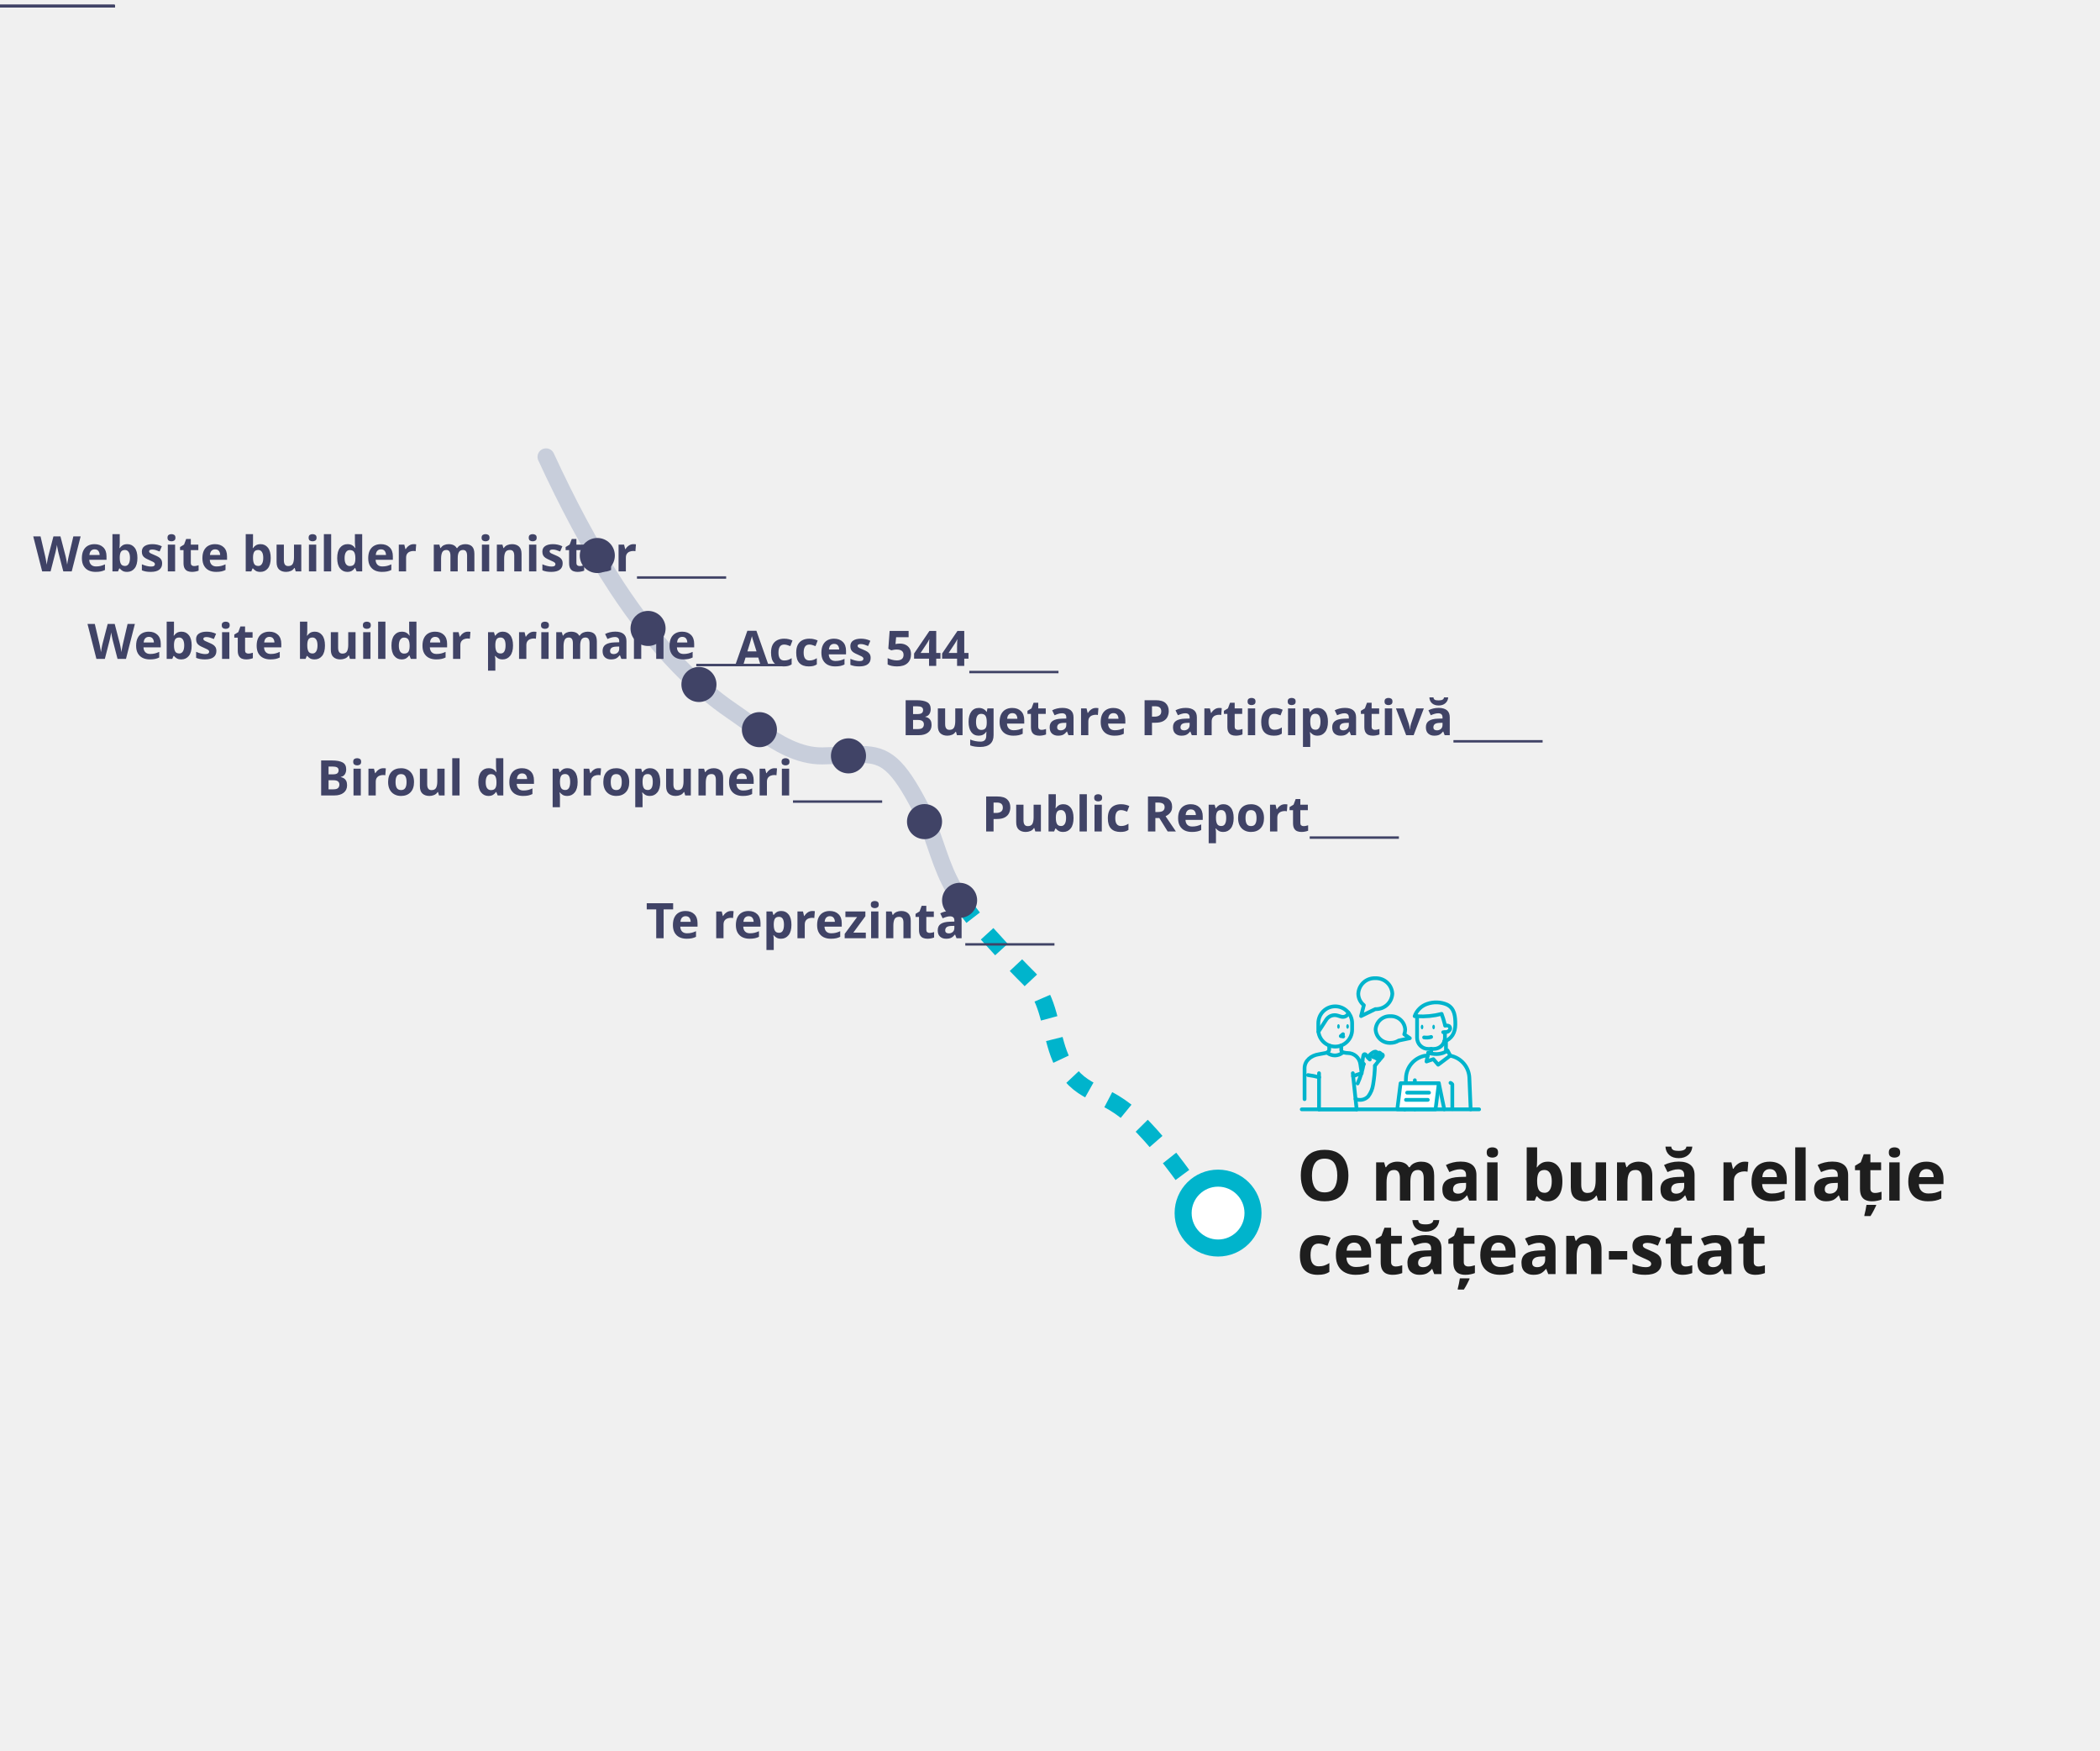
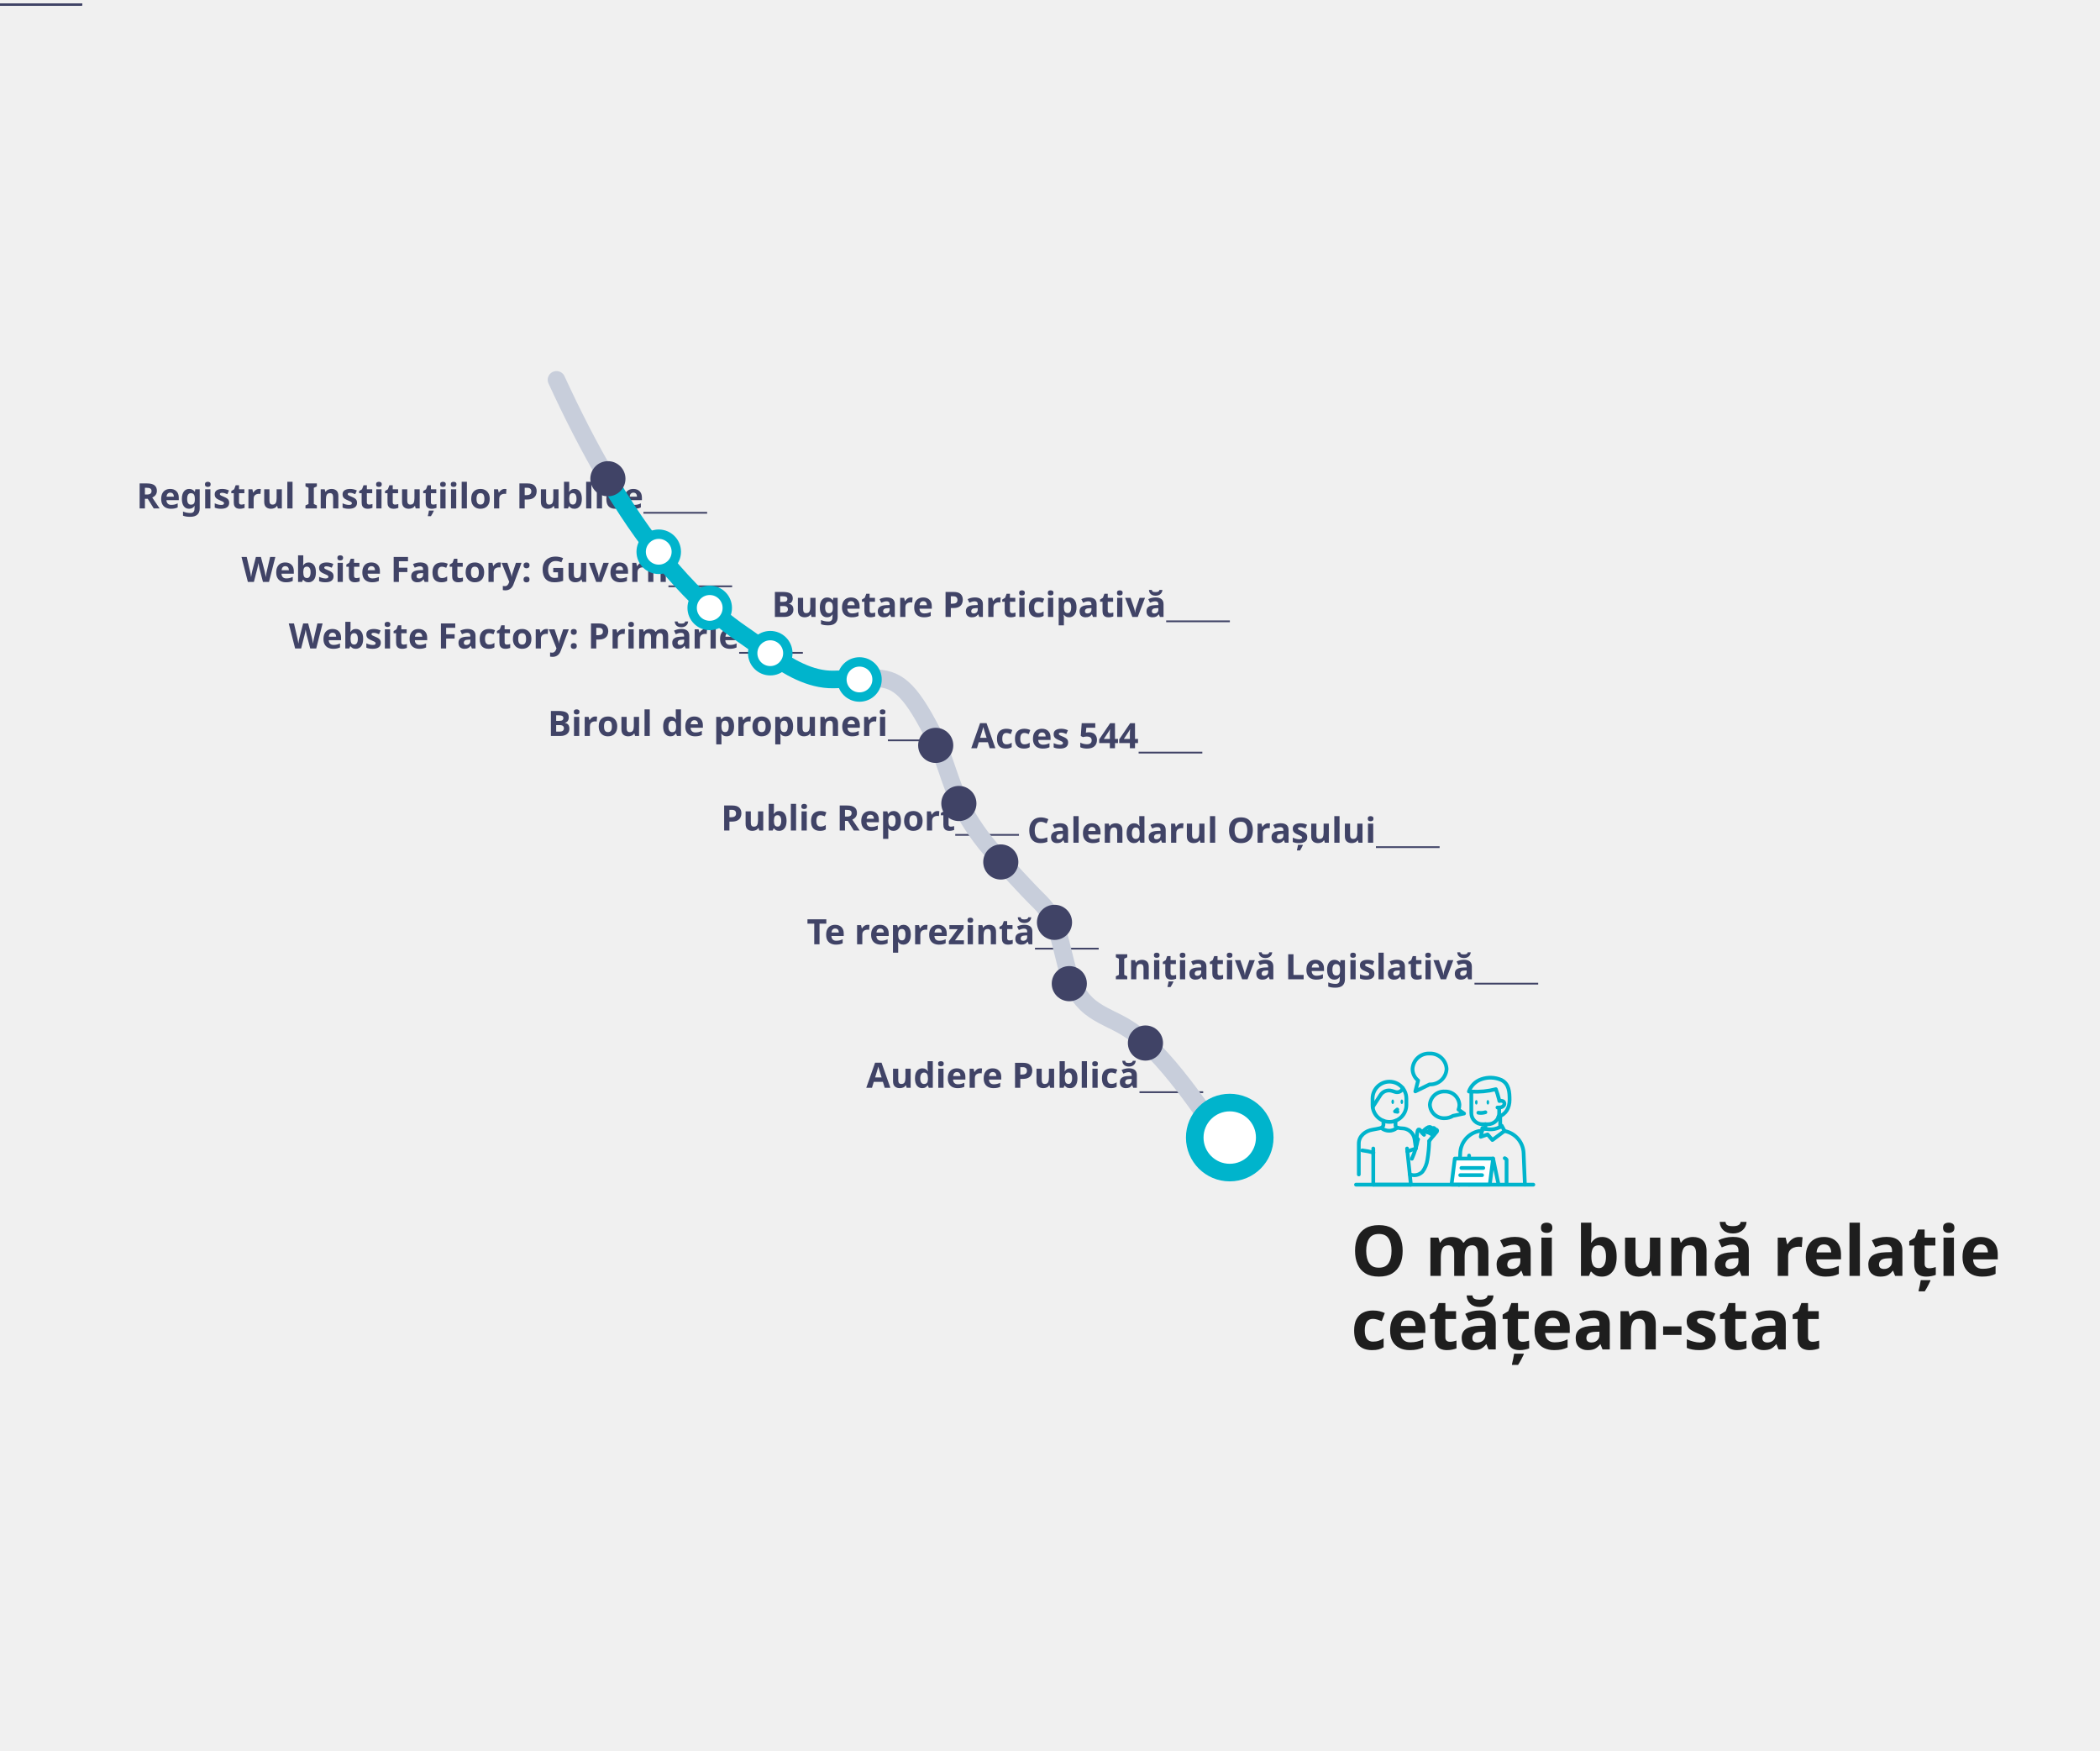
<svg xmlns="http://www.w3.org/2000/svg" viewBox="0 0 1200 1000" fill="none">
  <g id="segment-participation-05-o-mai-buna-relatie-cetatean-stat">
-     <g id="Group 1163">
-       <path id="Vector" d="M549.012 514.38C552.085 519.19 555.533 523.813 559.275 528.142C560.023 528.997 560.772 529.853 561.52 530.681C570.153 540.141 578.572 549.654 587.819 558.766C593.138 564.003 596.051 570.31 598.163 577.017C602.786 591.714 603.428 608.202 616.47 618.704C622.511 623.567 630.048 626.133 636.649 630.114C641.113 632.84 645.255 636.02 648.997 639.681C660.463 650.877 670.566 663.971 680.054 677.332" stroke="#00B4CC" stroke-width="9.733" stroke-miterlimit="10" stroke-linejoin="round" stroke-dasharray="12.17 12.17" />
-       <path id="Vector_2" d="M312.024 261C323.57 285.985 336.907 311.879 352.596 335.689C363.233 351.855 374.966 367.06 387.902 380.395C397.417 390.202 407.6 398.993 418.504 406.395C423.208 409.575 428.099 413.29 433.178 416.844C444.43 424.727 456.644 431.995 469.847 431.835C479.388 431.701 486.578 430.926 492.511 431.007C505.714 431.247 512.824 435.87 526.294 462.004C529.795 468.765 532.254 475.953 534.713 483.088C537.012 489.769 539.283 496.423 542.384 502.702C544.335 506.657 546.553 510.559 548.985 514.353" stroke="#C8CEDB" stroke-width="9.733" stroke-miterlimit="10" stroke-linecap="round" stroke-linejoin="round" />
-       <path id="Vector_3" d="M696.037 712.98C707.064 712.98 716.002 704.043 716.002 693.018C716.002 681.994 707.064 673.057 696.037 673.057C685.011 673.057 676.072 681.994 676.072 693.018C676.072 704.043 685.011 712.98 696.037 712.98Z" fill="white" stroke="#00B4CC" stroke-width="9.733" stroke-miterlimit="10" stroke-linecap="round" stroke-linejoin="round" />
-       <path id="Vector_4" d="M341.318 327.379C346.853 327.379 351.34 322.892 351.34 317.358C351.34 311.823 346.853 307.337 341.318 307.337C335.782 307.337 331.295 311.823 331.295 317.358C331.295 322.892 335.782 327.379 341.318 327.379Z" fill="#404366" />
-       <path id="Vector_5" d="M370.316 369.038C375.851 369.038 380.338 364.552 380.338 359.017C380.338 353.483 375.851 348.997 370.316 348.997C364.78 348.997 360.293 353.483 360.293 359.017C360.293 364.552 364.78 369.038 370.316 369.038Z" fill="#404366" />
-       <path id="Vector_6" d="M399.396 401.052C404.931 401.052 409.418 396.565 409.418 391.031C409.418 385.497 404.931 381.01 399.396 381.01C393.86 381.01 389.373 385.497 389.373 391.031C389.373 396.565 393.86 401.052 399.396 401.052Z" fill="#404366" />
-       <path id="Vector_7" d="M433.952 426.865C439.488 426.865 443.975 422.379 443.975 416.844C443.975 411.31 439.488 406.823 433.952 406.823C428.417 406.823 423.93 411.31 423.93 416.844C423.93 422.379 428.417 426.865 433.952 426.865Z" fill="#404366" />
-       <path id="Vector_8" d="M484.841 441.83C490.376 441.83 494.864 437.343 494.864 431.809C494.864 426.275 490.376 421.788 484.841 421.788C479.306 421.788 474.818 426.275 474.818 431.809C474.818 437.343 479.306 441.83 484.841 441.83Z" fill="#404366" />
-       <path id="Vector_9" d="M528.299 479.401C533.834 479.401 538.322 474.915 538.322 469.38C538.322 463.846 533.834 459.36 528.299 459.36C522.764 459.36 518.276 463.846 518.276 469.38C518.276 474.915 522.764 479.401 528.299 479.401Z" fill="#404366" />
-       <path id="Vector_10" d="M548.343 524.374C553.878 524.374 558.366 519.888 558.366 514.354C558.366 508.819 553.878 504.333 548.343 504.333C542.808 504.333 538.32 508.819 538.32 514.354C538.32 519.888 542.808 524.374 548.343 524.374Z" fill="#404366" />
-       <text class="btn-project" text-decoration="underline" cursor="pointer" data-projectid="7" id="Te reprezinta" fill="#404366" xml:space="preserve" style="white-space: pre" font-family="Titillium Web" font-size="28" font-weight="600" letter-spacing="0em">
-         <tspan x="369" y="536">Te reprezinta</tspan>
+     <g id="Group 1202">
+       <text class="btn-project" text-decoration="underline" cursor="pointer" data-projectid="11" id="Audiere PublicÄ" fill="#404366" xml:space="preserve" style="white-space: pre" font-family="Titillium Web" font-size="20" font-weight="600" letter-spacing="0em">
+         <tspan x="495" y="621.45">Audiere Publică</tspan>
      </text>
-       <text class="btn-project" text-decoration="underline" cursor="pointer" data-projectid="6" id="Public Report" fill="#404366" xml:space="preserve" style="white-space: pre" font-family="Titillium Web" font-size="28" font-weight="600" letter-spacing="0em">
-         <tspan x="561" y="475">Public Report</tspan>
+       <text class="btn-project" text-decoration="underline" cursor="pointer" data-projectid="10" id="IniÈiativÄ LegislativÄ" fill="#404366" xml:space="preserve" style="white-space: pre" font-family="Titillium Web" font-size="20" font-weight="600" letter-spacing="0em">
+         <tspan x="637" y="559.45">Inițiativă Legislativă</tspan>
      </text>
-       <text class="btn-project" text-decoration="underline" cursor="pointer" data-projectid="5" id="Bugetare ParticipativÄ" fill="#404366" xml:space="preserve" style="white-space: pre" font-family="Titillium Web" font-size="28" font-weight="600" letter-spacing="0em">
-         <tspan x="515" y="420">Bugetare Participativă</tspan>
+       <text class="btn-project" text-decoration="underline" cursor="pointer" data-projectid="9" id="Te reprezintÄ" fill="#404366" xml:space="preserve" style="white-space: pre" font-family="Titillium Web" font-size="20" font-weight="600" letter-spacing="0em">
+         <tspan x="461" y="539.45">Te reprezintă</tspan>
      </text>
-       <text class="btn-project" text-decoration="underline" cursor="pointer" data-projectid="4" id="Biroul de propuneri" fill="#404366" xml:space="preserve" style="white-space: pre" font-family="Titillium Web" font-size="28" font-weight="600" letter-spacing="0em">
-         <tspan x="181" y="454.427">Biroul de propuneri</tspan>
+       <text class="btn-project" text-decoration="underline" cursor="pointer" data-projectid="8" id="Calendarul OraÈului" fill="#404366" xml:space="preserve" style="white-space: pre" font-family="Titillium Web" font-size="20" font-weight="600" letter-spacing="0em">
+         <tspan x="587" y="481.45">Calendarul Orașului</tspan>
      </text>
-       <text class="btn-project" text-decoration="underline" cursor="pointer" data-projectid="3" id="Acces 544" fill="#404366" xml:space="preserve" style="white-space: pre" font-family="Titillium Web" font-size="28" font-weight="600" letter-spacing="0em">
-         <tspan x="420" y="380.427">Acces 544</tspan>
+       <text class="btn-project" text-decoration="underline" cursor="pointer" data-projectid="7" id="Public Report" fill="#404366" xml:space="preserve" style="white-space: pre" font-family="Titillium Web" font-size="20" font-weight="600" letter-spacing="0em">
+         <tspan x="412" y="474.45">Public Report</tspan>
      </text>
-       <text class="btn-project" text-decoration="underline" cursor="pointer" data-projectid="2" id="Website builder primarie" fill="#404366" xml:space="preserve" style="white-space: pre" font-family="Titillium Web" font-size="28" font-weight="600" letter-spacing="0em">
-         <tspan x="50" y="376.427">Website builder primarie</tspan>
+       <text class="btn-project" text-decoration="underline" cursor="pointer" data-projectid="6" id="Acces 544" fill="#404366" xml:space="preserve" style="white-space: pre" font-family="Titillium Web" font-size="20" font-weight="600" letter-spacing="0em">
+         <tspan x="555" y="427.45">Acces 544</tspan>
      </text>
-       <text class="btn-project" text-decoration="underline" cursor="pointer" data-projectid="1" id="Website builder minister" fill="#404366" xml:space="preserve" style="white-space: pre" font-family="Titillium Web" font-size="28" font-weight="600" letter-spacing="0em">
-         <tspan x="19" y="326.427">Website builder minister</tspan>
+       <text class="btn-project" text-decoration="underline" cursor="pointer" data-projectid="5" id="Biroul de propuneri" fill="#404366" xml:space="preserve" style="white-space: pre" font-family="Titillium Web" font-size="20" font-weight="600" letter-spacing="0em">
+         <tspan x="313" y="420.45">Biroul de propuneri</tspan>
+       </text>
+       <text class="btn-project" text-decoration="underline" cursor="pointer" data-projectid="4" id="Bugetare ParticipativÄ" fill="#404366" xml:space="preserve" style="white-space: pre" font-family="Titillium Web" font-size="20" font-weight="600" letter-spacing="0em">
+         <tspan x="441" y="352.45">Bugetare Participativă</tspan>
+       </text>
+       <text class="btn-project" text-decoration="underline" cursor="pointer" data-projectid="3" id="Website Factory: PrimÄrie" fill="#404366" xml:space="preserve" style="white-space: pre" font-family="Titillium Web" font-size="20" font-weight="600" letter-spacing="0em">
+         <tspan x="165" y="370.45">Website Factory: Primărie</tspan>
+       </text>
+       <text class="btn-project" text-decoration="underline" cursor="pointer" data-projectid="2" id="Website Factory: Guvern" fill="#404366" xml:space="preserve" style="white-space: pre" font-family="Titillium Web" font-size="20" font-weight="600" letter-spacing="0em">
+         <tspan x="138" y="332.45">Website Factory: Guvern</tspan>
+       </text>
+       <text class="btn-project" text-decoration="underline" cursor="pointer" data-projectid="1" id="Registrul InstituÈiilor Publice" fill="#404366" xml:space="preserve" style="white-space: pre" font-family="Titillium Web" font-size="20" font-weight="600" letter-spacing="0em">
+         <tspan x="78" y="290.45">Registrul Instituțiilor Publice</tspan>
      </text>
      <g id="icon-o-mai-buna-relatie-cetatean-stat 1" clip-path="url(#clip0)">
-         <path id="Vector_11" d="M772.644 584.573C772.644 579.235 768.317 574.908 762.98 574.908C757.642 574.908 753.315 579.235 753.315 584.573V588.234C753.315 593.572 757.642 597.899 762.98 597.899C768.317 597.899 772.644 593.572 772.644 588.234V584.573Z" stroke="#00B4CC" stroke-width="2.143" stroke-linecap="round" stroke-linejoin="round" />
-         <path id="Vector_12" d="M759.538 597.263V599.396C759.538 600.59 758.631 601.323 757.357 601.578L753.425 602.326C749.285 602.963 745.464 605.892 745.464 610.287V627.928" stroke="#00B4CC" stroke-width="2.143" stroke-linecap="round" stroke-linejoin="round" />
-         <path id="Vector_13" d="M766.436 597.263V600.065C766.436 601.355 769.333 601.578 770.161 601.578C771.893 601.578 773.568 602.2 774.88 603.331C776.192 604.462 777.054 606.026 777.31 607.739L778.106 613.105" stroke="#00B4CC" stroke-width="2.143" stroke-linecap="round" stroke-linejoin="round" />
-         <path id="Vector_14" d="M773.042 613.106L775.223 633.756" stroke="#00B4CC" stroke-width="2.143" stroke-linecap="round" stroke-linejoin="round" />
-         <path id="Vector_15" d="M753.729 613.106V633.756" stroke="#00B4CC" stroke-width="2.143" stroke-linecap="round" stroke-linejoin="round" />
-         <path id="Vector_16" d="M775.222 633.756H753.729" stroke="#00B4CC" stroke-width="2.143" stroke-linecap="round" stroke-linejoin="round" />
-         <path id="Vector_17" d="M758.634 601.609C759.855 602.485 761.318 602.958 762.821 602.962C764.329 602.942 765.79 602.44 766.992 601.529" stroke="#00B4CC" stroke-width="2.143" stroke-linecap="round" stroke-linejoin="round" />
-         <path id="Vector_18" d="M775.779 618.963C777.393 615.408 778.554 611.663 779.234 607.818" stroke="#00B4CC" stroke-width="2.143" stroke-linecap="round" stroke-linejoin="round" />
-         <path id="Vector_19" d="M785.682 608.837C785.593 612.434 785.247 616.02 784.647 619.568C784.301 622.037 783.331 624.377 781.829 626.366C780.914 627.318 779.731 627.97 778.438 628.234C777.144 628.499 775.8 628.364 774.585 627.847" stroke="#00B4CC" stroke-width="2.143" stroke-linecap="round" stroke-linejoin="round" />
-         <path id="Vector_20" d="M770.541 578.555L770.429 578.857C770.275 579.307 770.017 579.714 769.677 580.045C769.337 580.377 768.924 580.625 768.471 580.768C767.745 580.991 766.968 580.991 766.242 580.768L764.411 580.195C763.199 579.816 761.895 579.846 760.701 580.28C759.507 580.715 758.489 581.529 757.804 582.599L753.394 589.445" stroke="#00B4CC" stroke-width="2.143" stroke-linecap="round" stroke-linejoin="round" />
-         <path id="Vector_21" d="M764.841 587.709C765.245 587.709 765.573 587.125 765.573 586.403C765.573 585.683 765.245 585.098 764.841 585.098C764.436 585.098 764.108 585.683 764.108 586.403C764.108 587.125 764.436 587.709 764.841 587.709Z" fill="#00B4CC" />
-         <path id="Vector_22" d="M812.605 588.013C813.01 588.013 813.338 587.429 813.338 586.708C813.338 585.987 813.01 585.402 812.605 585.402C812.201 585.402 811.873 585.987 811.873 586.708C811.873 587.429 812.201 588.013 812.605 588.013Z" fill="#00B4CC" />
-         <path id="Vector_23" d="M819.213 588.013C819.617 588.013 819.945 587.429 819.945 586.708C819.945 585.987 819.617 585.402 819.213 585.402C818.808 585.402 818.48 585.987 818.48 586.708C818.48 587.429 818.808 588.013 819.213 588.013Z" fill="#00B4CC" />
-         <path id="Vector_24" d="M770.047 587.709C770.451 587.709 770.779 587.125 770.779 586.403C770.779 585.683 770.451 585.098 770.047 585.098C769.642 585.098 769.314 585.683 769.314 586.403C769.314 587.125 769.642 587.709 770.047 587.709Z" fill="#00B4CC" />
-         <path id="Vector_25" d="M767.437 590.815L766.147 591.914C766.609 591.914 767.087 592.089 767.564 592.136" stroke="#00B4CC" stroke-width="2.143" stroke-linecap="round" stroke-linejoin="round" />
-         <path id="Vector_26" d="M779.3 607.93C779.15 607.847 779.018 607.733 778.914 607.596C778.81 607.459 778.735 607.301 778.695 607.134C778.612 606.801 778.585 606.457 778.616 606.115C778.679 605.108 778.823 604.107 779.045 603.122C779.073 602.812 779.222 602.526 779.459 602.326C779.607 602.253 779.773 602.228 779.936 602.253C780.098 602.279 780.249 602.354 780.367 602.469C780.606 602.699 780.806 602.969 780.956 603.265C781.428 604.043 782.038 604.728 782.755 605.287" stroke="#00B4CC" stroke-width="2.143" stroke-linecap="round" stroke-linejoin="round" />
-         <path id="Vector_27" d="M782.481 603.36C784.553 603.502 786.511 604.357 788.022 605.78L785.729 608.741" stroke="#00B4CC" stroke-width="2.143" stroke-linecap="round" stroke-linejoin="round" />
-         <path id="Vector_28" d="M781.687 603.839C782.447 602.855 783.368 602.004 784.409 601.323C784.841 601.005 785.355 600.817 785.89 600.782C786.153 600.773 786.411 600.858 786.618 601.021C786.825 601.184 786.968 601.415 787.02 601.674" stroke="#00B4CC" stroke-width="2.143" stroke-linecap="round" stroke-linejoin="round" />
-         <path id="Vector_29" d="M784.792 603.821C785.578 602.932 786.496 602.169 787.515 601.56C787.74 601.409 788.008 601.337 788.279 601.353C788.516 601.412 788.721 601.561 788.852 601.767C788.983 601.967 789.08 602.188 789.138 602.42" stroke="#00B4CC" stroke-width="2.143" stroke-linecap="round" stroke-linejoin="round" />
-         <path id="Vector_30" d="M786.812 604.41C787.377 603.593 788.124 602.918 788.993 602.436C789.196 602.323 789.431 602.278 789.662 602.309C790.076 602.388 790.219 602.611 790.219 603.041C790.219 603.471 789.693 603.853 789.407 604.219C788.995 604.792 788.532 605.325 788.022 605.811" stroke="#00B4CC" stroke-width="2.143" stroke-linecap="round" stroke-linejoin="round" />
-         <path id="Vector_31" d="M773.198 614.806C774.712 614.191 776.259 613.66 777.831 613.214" stroke="#00B4CC" stroke-width="2.143" stroke-linecap="round" stroke-linejoin="round" />
-         <path id="Vector_32" d="M747.423 614.172C749.573 614.435 751.702 614.856 753.791 615.429" stroke="#00B4CC" stroke-width="2.143" stroke-linecap="round" stroke-linejoin="round" />
-         <path id="Vector_33" d="M828.51 588.219C828.164 588.834 827.593 589.291 826.917 589.493C826.514 589.611 826.096 589.675 825.676 589.684V592.868C825.676 594.557 825.004 596.177 823.81 597.372C822.616 598.566 820.996 599.237 819.307 599.237H816.123C814.434 599.237 812.814 598.566 811.62 597.372C810.425 596.177 809.754 594.557 809.754 592.868V581.15C809.73 580.96 809.73 580.767 809.754 580.577C814.473 580.867 819.208 580.405 823.781 579.208C824.475 581.084 825.065 582.998 825.548 584.939C825.628 585.274 825.723 585.624 825.787 585.975C826.172 585.859 826.576 585.822 826.975 585.865C827.374 585.909 827.761 586.033 828.112 586.229C828.38 586.476 828.564 586.801 828.636 587.159C828.707 587.517 828.663 587.888 828.51 588.219Z" stroke="#00B4CC" stroke-width="2.143" stroke-linecap="round" stroke-linejoin="round" />
-         <path id="Vector_34" d="M809.805 580.53H808.372C808.954 578.894 809.9 577.413 811.139 576.197C812.377 574.98 813.875 574.061 815.521 573.508C819.211 572.218 823.251 572.36 826.841 573.906C831.378 576.103 831.617 580.975 831.617 585.354C831.617 589.732 829.579 593.633 825.249 594.907" stroke="#00B4CC" stroke-width="2.143" stroke-linecap="round" stroke-linejoin="round" />
-         <path id="Vector_35" d="M824.688 589.685C824.991 589.701 825.294 589.701 825.596 589.685" stroke="#00B4CC" stroke-width="2.143" stroke-linecap="round" stroke-linejoin="round" />
-         <path id="Vector_36" d="M813.768 592.662C815.113 592.883 816.492 592.791 817.796 592.391" stroke="#00B4CC" stroke-width="2.143" stroke-linecap="round" stroke-linejoin="round" />
-         <path id="Vector_37" d="M816.123 601.466L815.151 606.418L819.068 605.064L821.807 608.249L828.732 603.058L827.14 600.081C827.14 600.081 823.59 603.616 816.123 601.466Z" stroke="#00B4CC" stroke-width="2.143" stroke-linecap="round" stroke-linejoin="round" />
-         <path id="Vector_38" d="M816.126 601.466L817.798 601.88V599.205" stroke="#00B4CC" stroke-width="2.143" stroke-linecap="round" stroke-linejoin="round" />
-         <path id="Vector_39" d="M826.265 600.78V594.523" stroke="#00B4CC" stroke-width="2.143" stroke-linecap="round" stroke-linejoin="round" />
-         <path id="Vector_40" d="M828.734 603.106C831.73 603.672 834.442 605.243 836.425 607.558C838.407 609.874 839.542 612.796 839.64 615.843L840.373 633.754" stroke="#00B4CC" stroke-width="2.143" stroke-linecap="round" stroke-linejoin="round" />
-         <path id="Vector_41" d="M815.902 603.106H814.31C811.314 603.672 808.602 605.243 806.619 607.558C804.636 609.874 803.502 612.796 803.403 615.843L802.719 633.834" stroke="#00B4CC" stroke-width="2.143" stroke-linecap="round" stroke-linejoin="round" />
-         <path id="Vector_42" d="M808.483 617.118V633.756" stroke="#00B4CC" stroke-width="2.143" stroke-linecap="round" stroke-linejoin="round" />
-         <path id="Vector_43" d="M820.31 633.723H798.45L800.329 618.837H822.189L820.31 633.723Z" fill="white" stroke="#00B4CC" stroke-width="2.143" stroke-linecap="round" stroke-linejoin="round" />
-         <path id="Vector_44" d="M828.843 618.63C829.272 618.78 829.64 619.065 829.894 619.442V633.565" stroke="#00B4CC" stroke-width="2.143" stroke-linecap="round" stroke-linejoin="round" />
-         <path id="Vector_45" d="M785.89 576.485C788.348 576.598 790.75 575.734 792.573 574.081C794.396 572.428 795.49 570.122 795.618 567.665C795.49 565.208 794.396 562.901 792.573 561.249C790.75 559.596 788.348 558.732 785.89 558.844C783.431 558.728 781.027 559.59 779.203 561.244C777.38 562.897 776.286 565.206 776.162 567.665C776.169 568.929 776.458 570.176 777.009 571.314C777.56 572.451 778.359 573.451 779.346 574.24L777.754 580.466L785.89 576.485Z" stroke="#00B4CC" stroke-width="2.143" stroke-linecap="round" stroke-linejoin="round" />
-         <path id="Vector_46" d="M799.279 594.444C797.844 595.33 796.189 595.793 794.503 595.782C792.369 595.881 790.283 595.131 788.701 593.696C787.12 592.26 786.172 590.256 786.064 588.123C786.188 585.998 787.145 584.009 788.728 582.586C790.312 581.164 792.393 580.425 794.518 580.529C796.652 580.429 798.738 581.179 800.32 582.615C801.901 584.05 802.85 586.054 802.957 588.187C802.953 589.109 802.775 590.022 802.432 590.878L805.616 593.107L799.279 594.444Z" stroke="#00B4CC" stroke-width="2.143" stroke-linecap="round" stroke-linejoin="round" />
-         <path id="Vector_47" d="M743.857 633.756H845.197" stroke="#00B4CC" stroke-width="2.143" stroke-linecap="round" stroke-linejoin="round" />
-         <path id="Vector_48" d="M822.188 618.837L825.293 633.723" stroke="#00B4CC" stroke-width="2.143" stroke-linecap="round" stroke-linejoin="round" />
-         <path id="Vector_49" d="M804.089 624.219H816.587" stroke="#00B4CC" stroke-width="2.143" stroke-linecap="round" stroke-linejoin="round" />
-         <path id="Vector_50" d="M803.419 628.326H815.901" stroke="#00B4CC" stroke-width="2.143" stroke-linecap="round" stroke-linejoin="round" />
+         <path id="Vector" d="M803.644 627.596C803.644 622.258 799.318 617.931 793.98 617.931C788.643 617.931 784.316 622.258 784.316 627.596V631.257C784.316 636.595 788.643 640.922 793.98 640.922C799.318 640.922 803.644 636.595 803.644 631.257V627.596Z" stroke="#00B4CC" stroke-width="2.143" stroke-linecap="round" stroke-linejoin="round" />
+         <path id="Vector_2" d="M790.539 640.286V642.42C790.539 643.614 789.631 644.346 788.358 644.601L784.425 645.349C780.285 645.986 776.464 648.916 776.464 653.31V670.951" stroke="#00B4CC" stroke-width="2.143" stroke-linecap="round" stroke-linejoin="round" />
+         <path id="Vector_3" d="M797.435 640.286V643.088C797.435 644.378 800.333 644.601 801.161 644.601C802.893 644.601 804.567 645.223 805.879 646.354C807.191 647.485 808.054 649.049 808.309 650.763L809.105 656.128" stroke="#00B4CC" stroke-width="2.143" stroke-linecap="round" stroke-linejoin="round" />
+         <path id="Vector_4" d="M804.042 656.129L806.224 676.779" stroke="#00B4CC" stroke-width="2.143" stroke-linecap="round" stroke-linejoin="round" />
+         <path id="Vector_5" d="M784.729 656.129V676.779" stroke="#00B4CC" stroke-width="2.143" stroke-linecap="round" stroke-linejoin="round" />
+         <path id="Vector_6" d="M806.223 676.779H784.729" stroke="#00B4CC" stroke-width="2.143" stroke-linecap="round" stroke-linejoin="round" />
+         <path id="Vector_7" d="M789.634 644.632C790.855 645.508 792.318 645.981 793.821 645.985C795.329 645.965 796.79 645.463 797.992 644.553" stroke="#00B4CC" stroke-width="2.143" stroke-linecap="round" stroke-linejoin="round" />
+         <path id="Vector_8" d="M806.78 661.987C808.393 658.431 809.554 654.687 810.235 650.841" stroke="#00B4CC" stroke-width="2.143" stroke-linecap="round" stroke-linejoin="round" />
+         <path id="Vector_9" d="M816.683 651.86C816.593 655.457 816.248 659.043 815.648 662.591C815.301 665.06 814.332 667.4 812.83 669.389C811.915 670.341 810.732 670.993 809.438 671.257C808.144 671.522 806.801 671.387 805.585 670.87" stroke="#00B4CC" stroke-width="2.143" stroke-linecap="round" stroke-linejoin="round" />
+         <path id="Vector_10" d="M801.541 621.578L801.43 621.881C801.275 622.33 801.018 622.737 800.678 623.069C800.338 623.4 799.925 623.648 799.472 623.791C798.745 624.014 797.969 624.014 797.243 623.791L795.412 623.218C794.199 622.839 792.896 622.869 791.702 623.304C790.508 623.738 789.49 624.553 788.804 625.622L784.394 632.468" stroke="#00B4CC" stroke-width="2.143" stroke-linecap="round" stroke-linejoin="round" />
+         <path id="Vector_11" d="M795.841 630.732C796.245 630.732 796.573 630.148 796.573 629.427C796.573 628.706 796.245 628.121 795.841 628.121C795.436 628.121 795.108 628.706 795.108 629.427C795.108 630.148 795.436 630.732 795.841 630.732Z" fill="#00B4CC" />
+         <path id="Vector_12" d="M843.606 631.036C844.01 631.036 844.338 630.452 844.338 629.731C844.338 629.01 844.01 628.425 843.606 628.425C843.201 628.425 842.874 629.01 842.874 629.731C842.874 630.452 843.201 631.036 843.606 631.036Z" fill="#00B4CC" />
+         <path id="Vector_13" d="M850.213 631.036C850.617 631.036 850.945 630.452 850.945 629.731C850.945 629.01 850.617 628.425 850.213 628.425C849.808 628.425 849.48 629.01 849.48 629.731C849.48 630.452 849.808 631.036 850.213 631.036Z" fill="#00B4CC" />
+         <path id="Vector_14" d="M801.047 630.732C801.452 630.732 801.78 630.148 801.78 629.427C801.78 628.706 801.452 628.121 801.047 628.121C800.643 628.121 800.315 628.706 800.315 629.427C800.315 630.148 800.643 630.732 801.047 630.732Z" fill="#00B4CC" />
+         <path id="Vector_15" d="M798.438 633.838L797.148 634.937C797.61 634.937 798.087 635.112 798.565 635.16" stroke="#00B4CC" stroke-width="2.143" stroke-linecap="round" stroke-linejoin="round" />
+         <path id="Vector_16" d="M810.3 650.953C810.149 650.87 810.018 650.756 809.913 650.619C809.809 650.482 809.735 650.325 809.695 650.157C809.612 649.824 809.585 649.48 809.615 649.138C809.679 648.131 809.823 647.13 810.045 646.145C810.073 645.835 810.221 645.549 810.459 645.349C810.606 645.276 810.773 645.251 810.935 645.277C811.098 645.302 811.249 645.377 811.366 645.492C811.606 645.723 811.805 645.992 811.955 646.288C812.428 647.066 813.037 647.751 813.755 648.31" stroke="#00B4CC" stroke-width="2.143" stroke-linecap="round" stroke-linejoin="round" />
+         <path id="Vector_17" d="M813.481 646.383C815.553 646.525 817.511 647.38 819.022 648.803L816.729 651.764" stroke="#00B4CC" stroke-width="2.143" stroke-linecap="round" stroke-linejoin="round" />
+         <path id="Vector_18" d="M812.687 646.862C813.447 645.878 814.368 645.027 815.409 644.347C815.841 644.028 816.355 643.84 816.89 643.805C817.153 643.796 817.411 643.881 817.618 644.044C817.825 644.207 817.968 644.439 818.02 644.697" stroke="#00B4CC" stroke-width="2.143" stroke-linecap="round" stroke-linejoin="round" />
+         <path id="Vector_19" d="M815.792 646.844C816.578 645.955 817.496 645.193 818.515 644.583C818.74 644.433 819.008 644.36 819.279 644.376C819.516 644.436 819.721 644.584 819.852 644.79C819.983 644.99 820.08 645.211 820.138 645.443" stroke="#00B4CC" stroke-width="2.143" stroke-linecap="round" stroke-linejoin="round" />
+         <path id="Vector_20" d="M817.812 647.433C818.378 646.617 819.124 645.941 819.993 645.459C820.197 645.346 820.431 645.301 820.662 645.332C821.076 645.411 821.219 645.634 821.219 646.064C821.219 646.494 820.694 646.876 820.407 647.243C819.996 647.815 819.532 648.348 819.022 648.835" stroke="#00B4CC" stroke-width="2.143" stroke-linecap="round" stroke-linejoin="round" />
+         <path id="Vector_21" d="M804.199 657.83C805.713 657.215 807.26 656.683 808.832 656.238" stroke="#00B4CC" stroke-width="2.143" stroke-linecap="round" stroke-linejoin="round" />
+         <path id="Vector_22" d="M778.423 657.195C780.573 657.459 782.702 657.879 784.791 658.453" stroke="#00B4CC" stroke-width="2.143" stroke-linecap="round" stroke-linejoin="round" />
+         <path id="Vector_23" d="M859.509 631.243C859.163 631.857 858.592 632.314 857.917 632.516C857.513 632.634 857.096 632.699 856.675 632.707V635.891C856.675 637.581 856.004 639.201 854.81 640.395C853.615 641.589 851.996 642.26 850.306 642.26H847.122C845.433 642.26 843.813 641.589 842.619 640.395C841.425 639.201 840.754 637.581 840.754 635.891V624.173C840.73 623.983 840.73 623.791 840.754 623.6C845.472 623.89 850.207 623.428 854.78 622.231C855.475 624.108 856.065 626.021 856.548 627.963C856.627 628.297 856.723 628.647 856.786 628.998C857.171 628.882 857.575 628.845 857.974 628.889C858.374 628.932 858.76 629.056 859.111 629.252C859.38 629.499 859.563 629.825 859.635 630.183C859.706 630.54 859.662 630.911 859.509 631.243Z" stroke="#00B4CC" stroke-width="2.143" stroke-linecap="round" stroke-linejoin="round" />
+         <path id="Vector_24" d="M840.804 623.553H839.372C839.954 621.918 840.9 620.436 842.138 619.22C843.376 618.003 844.875 617.084 846.52 616.531C850.21 615.241 854.25 615.384 857.84 616.93C862.378 619.127 862.617 623.999 862.617 628.377C862.617 632.755 860.579 636.656 856.248 637.93" stroke="#00B4CC" stroke-width="2.143" stroke-linecap="round" stroke-linejoin="round" />
+         <path id="Vector_25" d="M855.688 632.708C855.991 632.724 856.294 632.724 856.596 632.708" stroke="#00B4CC" stroke-width="2.143" stroke-linecap="round" stroke-linejoin="round" />
+         <path id="Vector_26" d="M844.768 635.685C846.113 635.907 847.492 635.814 848.796 635.415" stroke="#00B4CC" stroke-width="2.143" stroke-linecap="round" stroke-linejoin="round" />
+         <path id="Vector_27" d="M847.123 644.489L846.152 649.441L850.068 648.088L852.807 651.272L859.733 646.082L858.141 643.104C858.141 643.104 854.59 646.639 847.123 644.489Z" stroke="#00B4CC" stroke-width="2.143" stroke-linecap="round" stroke-linejoin="round" />
+         <path id="Vector_28" d="M847.125 644.489L848.797 644.903V642.228" stroke="#00B4CC" stroke-width="2.143" stroke-linecap="round" stroke-linejoin="round" />
+         <path id="Vector_29" d="M857.265 643.803V637.546" stroke="#00B4CC" stroke-width="2.143" stroke-linecap="round" stroke-linejoin="round" />
+         <path id="Vector_30" d="M859.734 646.129C862.73 646.696 865.442 648.266 867.425 650.582C869.407 652.897 870.542 655.819 870.64 658.866L871.373 676.777" stroke="#00B4CC" stroke-width="2.143" stroke-linecap="round" stroke-linejoin="round" />
+         <path id="Vector_31" d="M846.902 646.129H845.31C842.314 646.696 839.602 648.266 837.619 650.582C835.636 652.897 834.502 655.819 834.403 658.866L833.719 676.857" stroke="#00B4CC" stroke-width="2.143" stroke-linecap="round" stroke-linejoin="round" />
+         <path id="Vector_32" d="M839.483 660.141V676.779" stroke="#00B4CC" stroke-width="2.143" stroke-linecap="round" stroke-linejoin="round" />
+         <path id="Vector_33" d="M851.31 676.746H829.45L831.329 661.86H853.189L851.31 676.746Z" fill="white" stroke="#00B4CC" stroke-width="2.143" stroke-linecap="round" stroke-linejoin="round" />
+         <path id="Vector_34" d="M859.843 661.653C860.272 661.803 860.641 662.088 860.894 662.465V676.588" stroke="#00B4CC" stroke-width="2.143" stroke-linecap="round" stroke-linejoin="round" />
+         <path id="Vector_35" d="M816.89 619.508C819.347 619.621 821.75 618.757 823.572 617.104C825.395 615.452 826.49 613.145 826.618 610.688C826.49 608.231 825.395 605.924 823.572 604.272C821.75 602.619 819.347 601.755 816.89 601.868C814.431 601.751 812.026 602.614 810.202 604.267C808.379 605.92 807.285 608.23 807.162 610.688C807.168 611.952 807.457 613.199 808.008 614.337C808.559 615.475 809.358 616.475 810.346 617.264L808.754 623.489L816.89 619.508Z" stroke="#00B4CC" stroke-width="2.143" stroke-linecap="round" stroke-linejoin="round" />
+         <path id="Vector_36" d="M830.279 637.467C828.844 638.353 827.188 638.816 825.502 638.805C823.369 638.904 821.283 638.154 819.701 636.719C818.119 635.283 817.171 633.28 817.064 631.147C817.187 629.022 818.145 627.032 819.728 625.61C821.311 624.187 823.392 623.448 825.518 623.552C827.652 623.453 829.738 624.203 831.319 625.638C832.901 627.073 833.849 629.077 833.956 631.21C833.953 632.132 833.775 633.045 833.431 633.901L836.615 636.13L830.279 637.467Z" stroke="#00B4CC" stroke-width="2.143" stroke-linecap="round" stroke-linejoin="round" />
+         <path id="Vector_37" d="M774.857 676.779H876.196" stroke="#00B4CC" stroke-width="2.143" stroke-linecap="round" stroke-linejoin="round" />
+         <path id="Vector_38" d="M853.188 661.86L856.293 676.746" stroke="#00B4CC" stroke-width="2.143" stroke-linecap="round" stroke-linejoin="round" />
+         <path id="Vector_39" d="M835.089 667.242H847.587" stroke="#00B4CC" stroke-width="2.143" stroke-linecap="round" stroke-linejoin="round" />
+         <path id="Vector_40" d="M834.419 671.349H846.901" stroke="#00B4CC" stroke-width="2.143" stroke-linecap="round" stroke-linejoin="round" />
      </g>
      <text id="O mai bunÄ relaÈie cetÄÈean-stat" fill="#1E1E1E" xml:space="preserve" style="white-space: pre" font-family="Titillium Web" font-size="40" font-weight="600" letter-spacing="0px">
-         <tspan x="741" y="685.877">O mai bună relație </tspan>
-         <tspan x="741" y="727.877">cetățean-stat</tspan>
+         <tspan x="772" y="728.9">O mai bună relație </tspan>
+         <tspan x="772" y="770.9">cetățean-stat </tspan>
      </text>
+       <g id="Group 1201">
+         <path id="Vector_41" d="M655.611 596.435C667.098 607.654 677.219 620.774 686.724 634.161" stroke="#C8CEDB" stroke-width="10.046" stroke-miterlimit="10" stroke-linecap="round" stroke-linejoin="round" />
+         <path id="Vector_42" d="M655.611 596.435C651.863 592.767 647.739 589.554 643.241 586.849C636.654 582.833 629.077 580.263 623.026 575.416C609.959 564.894 609.317 548.4 604.684 533.647C602.569 526.953 599.624 520.607 594.322 515.359C585.058 506.229 576.624 496.696 567.975 487.218C567.199 486.388 566.449 485.531 565.726 484.674C562.004 480.337 558.55 475.705 555.444 470.885C553.008 467.083 550.785 463.174 548.831 459.211C545.725 452.919 543.422 446.252 541.146 439.558C538.683 432.382 536.22 425.206 532.712 418.432C519.19 392.245 512.095 387.587 498.868 387.372C495.601 387.319 491.987 387.533 487.81 387.747" stroke="#C8CEDB" stroke-width="10.046" stroke-miterlimit="10" stroke-linecap="round" stroke-linejoin="round" />
+         <path id="Vector_43" d="M375.46 315.293C381.351 322.79 387.536 329.939 394.015 336.633C403.547 346.459 413.749 355.268 424.673 362.685C429.386 365.871 434.286 369.593 439.373 373.154C450.646 381.053 462.882 388.336 476.109 388.175C480.447 388.122 484.275 387.934 487.756 387.747" stroke="#00B4CC" stroke-width="10.046" stroke-miterlimit="10" stroke-linecap="round" stroke-linejoin="round" />
+         <path id="Vector_44" d="M347.292 273.603C350.934 279.788 354.709 285.866 358.645 291.837C363.973 299.95 369.569 307.795 375.46 315.292" stroke="#00B4CC" stroke-width="10.046" stroke-miterlimit="10" stroke-linecap="round" stroke-linejoin="round" />
+         <path id="Vector_45" d="M318 217C326.675 235.796 336.368 255.075 347.292 273.603" stroke="#C8CEDB" stroke-width="10.046" stroke-miterlimit="10" stroke-linecap="round" stroke-linejoin="round" />
+         <path id="Vector_46" d="M702.71 669.88C713.756 669.88 722.711 660.925 722.711 649.879C722.711 638.832 713.756 629.877 702.71 629.877C691.663 629.877 682.708 638.832 682.708 649.879C682.708 660.925 691.663 669.88 702.71 669.88Z" fill="white" stroke="#00B4CC" stroke-width="10.046" stroke-miterlimit="10" stroke-linecap="round" stroke-linejoin="round" />
+         <path id="Vector_47" d="M347.372 283.537C352.917 283.537 357.413 279.042 357.413 273.496C357.413 267.951 352.917 263.456 347.372 263.456C341.826 263.456 337.331 267.951 337.331 273.496C337.331 279.042 341.826 283.537 347.372 283.537Z" fill="#404366" />
+         <path id="Vector_48" d="M376.424 325.253C381.969 325.253 386.464 320.758 386.464 315.212C386.464 309.667 381.969 305.171 376.424 305.171C370.878 305.171 366.383 309.667 366.383 315.212C366.383 320.758 370.878 325.253 376.424 325.253Z" fill="white" stroke="#00B4CC" stroke-width="5.355" stroke-miterlimit="10" stroke-linecap="round" stroke-linejoin="round" />
+         <path id="Vector_49" d="M405.555 357.33C411.1 357.33 415.596 352.834 415.596 347.289C415.596 341.744 411.1 337.248 405.555 337.248C400.01 337.248 395.514 341.744 395.514 347.289C395.514 352.834 400.01 357.33 405.555 357.33Z" fill="white" stroke="#00B4CC" stroke-width="5.355" stroke-miterlimit="10" stroke-linecap="round" stroke-linejoin="round" />
+         <path id="Vector_50" d="M440.15 383.195C445.696 383.195 450.191 378.7 450.191 373.155C450.191 367.609 445.696 363.114 440.15 363.114C434.605 363.114 430.109 367.609 430.109 373.155C430.109 378.7 434.605 383.195 440.15 383.195Z" fill="white" stroke="#00B4CC" stroke-width="5.355" stroke-miterlimit="10" stroke-linecap="round" stroke-linejoin="round" />
+         <path id="Vector_51" d="M491.131 398.216C496.676 398.216 501.171 393.721 501.171 388.175C501.171 382.63 496.676 378.135 491.131 378.135C485.585 378.135 481.09 382.63 481.09 388.175C481.09 393.721 485.585 398.216 491.131 398.216Z" fill="white" stroke="#00B4CC" stroke-width="5.355" stroke-miterlimit="10" stroke-linecap="round" stroke-linejoin="round" />
+         <path id="Vector_52" d="M534.694 435.863C540.239 435.863 544.735 431.367 544.735 425.822C544.735 420.276 540.239 415.781 534.694 415.781C529.149 415.781 524.653 420.276 524.653 425.822C524.653 431.367 529.149 435.863 534.694 435.863Z" fill="#404366" />
+         <path id="Vector_53" d="M547.921 469.064C553.467 469.064 557.962 464.568 557.962 459.023C557.962 453.478 553.467 448.982 547.921 448.982C542.376 448.982 537.88 453.478 537.88 459.023C537.88 464.568 542.376 469.064 547.921 469.064Z" fill="#404366" />
+         <path id="Vector_54" d="M571.885 502.48C577.43 502.48 581.925 497.984 581.925 492.439C581.925 486.893 577.43 482.398 571.885 482.398C566.339 482.398 561.844 486.893 561.844 492.439C561.844 497.984 566.339 502.48 571.885 502.48Z" fill="#404366" />
+         <path id="Vector_55" d="M602.569 536.967C608.114 536.967 612.61 532.471 612.61 526.926C612.61 521.381 608.114 516.885 602.569 516.885C597.024 516.885 592.528 521.381 592.528 526.926C592.528 532.471 597.024 536.967 602.569 536.967Z" fill="#404366" />
+         <path id="Vector_56" d="M611.031 571.989C616.576 571.989 621.071 567.494 621.071 561.948C621.071 556.403 616.576 551.908 611.031 551.908C605.485 551.908 600.99 556.403 600.99 561.948C600.99 567.494 605.485 571.989 611.031 571.989Z" fill="#404366" />
+         <path id="Vector_57" d="M654.541 605.914C660.086 605.914 664.582 601.418 664.582 595.873C664.582 590.327 660.086 585.832 654.541 585.832C648.995 585.832 644.5 590.327 644.5 595.873C644.5 601.418 648.995 605.914 654.541 605.914Z" fill="#404366" />
+       </g>
    </g>
  </g>
  <defs>
    <clipPath id="clip0">
-       <rect width="105.714" height="80" fill="white" transform="translate(741 555.977)" />
+       <rect width="105.714" height="80" fill="white" transform="translate(772 599)" />
    </clipPath>
  </defs>
</svg>
